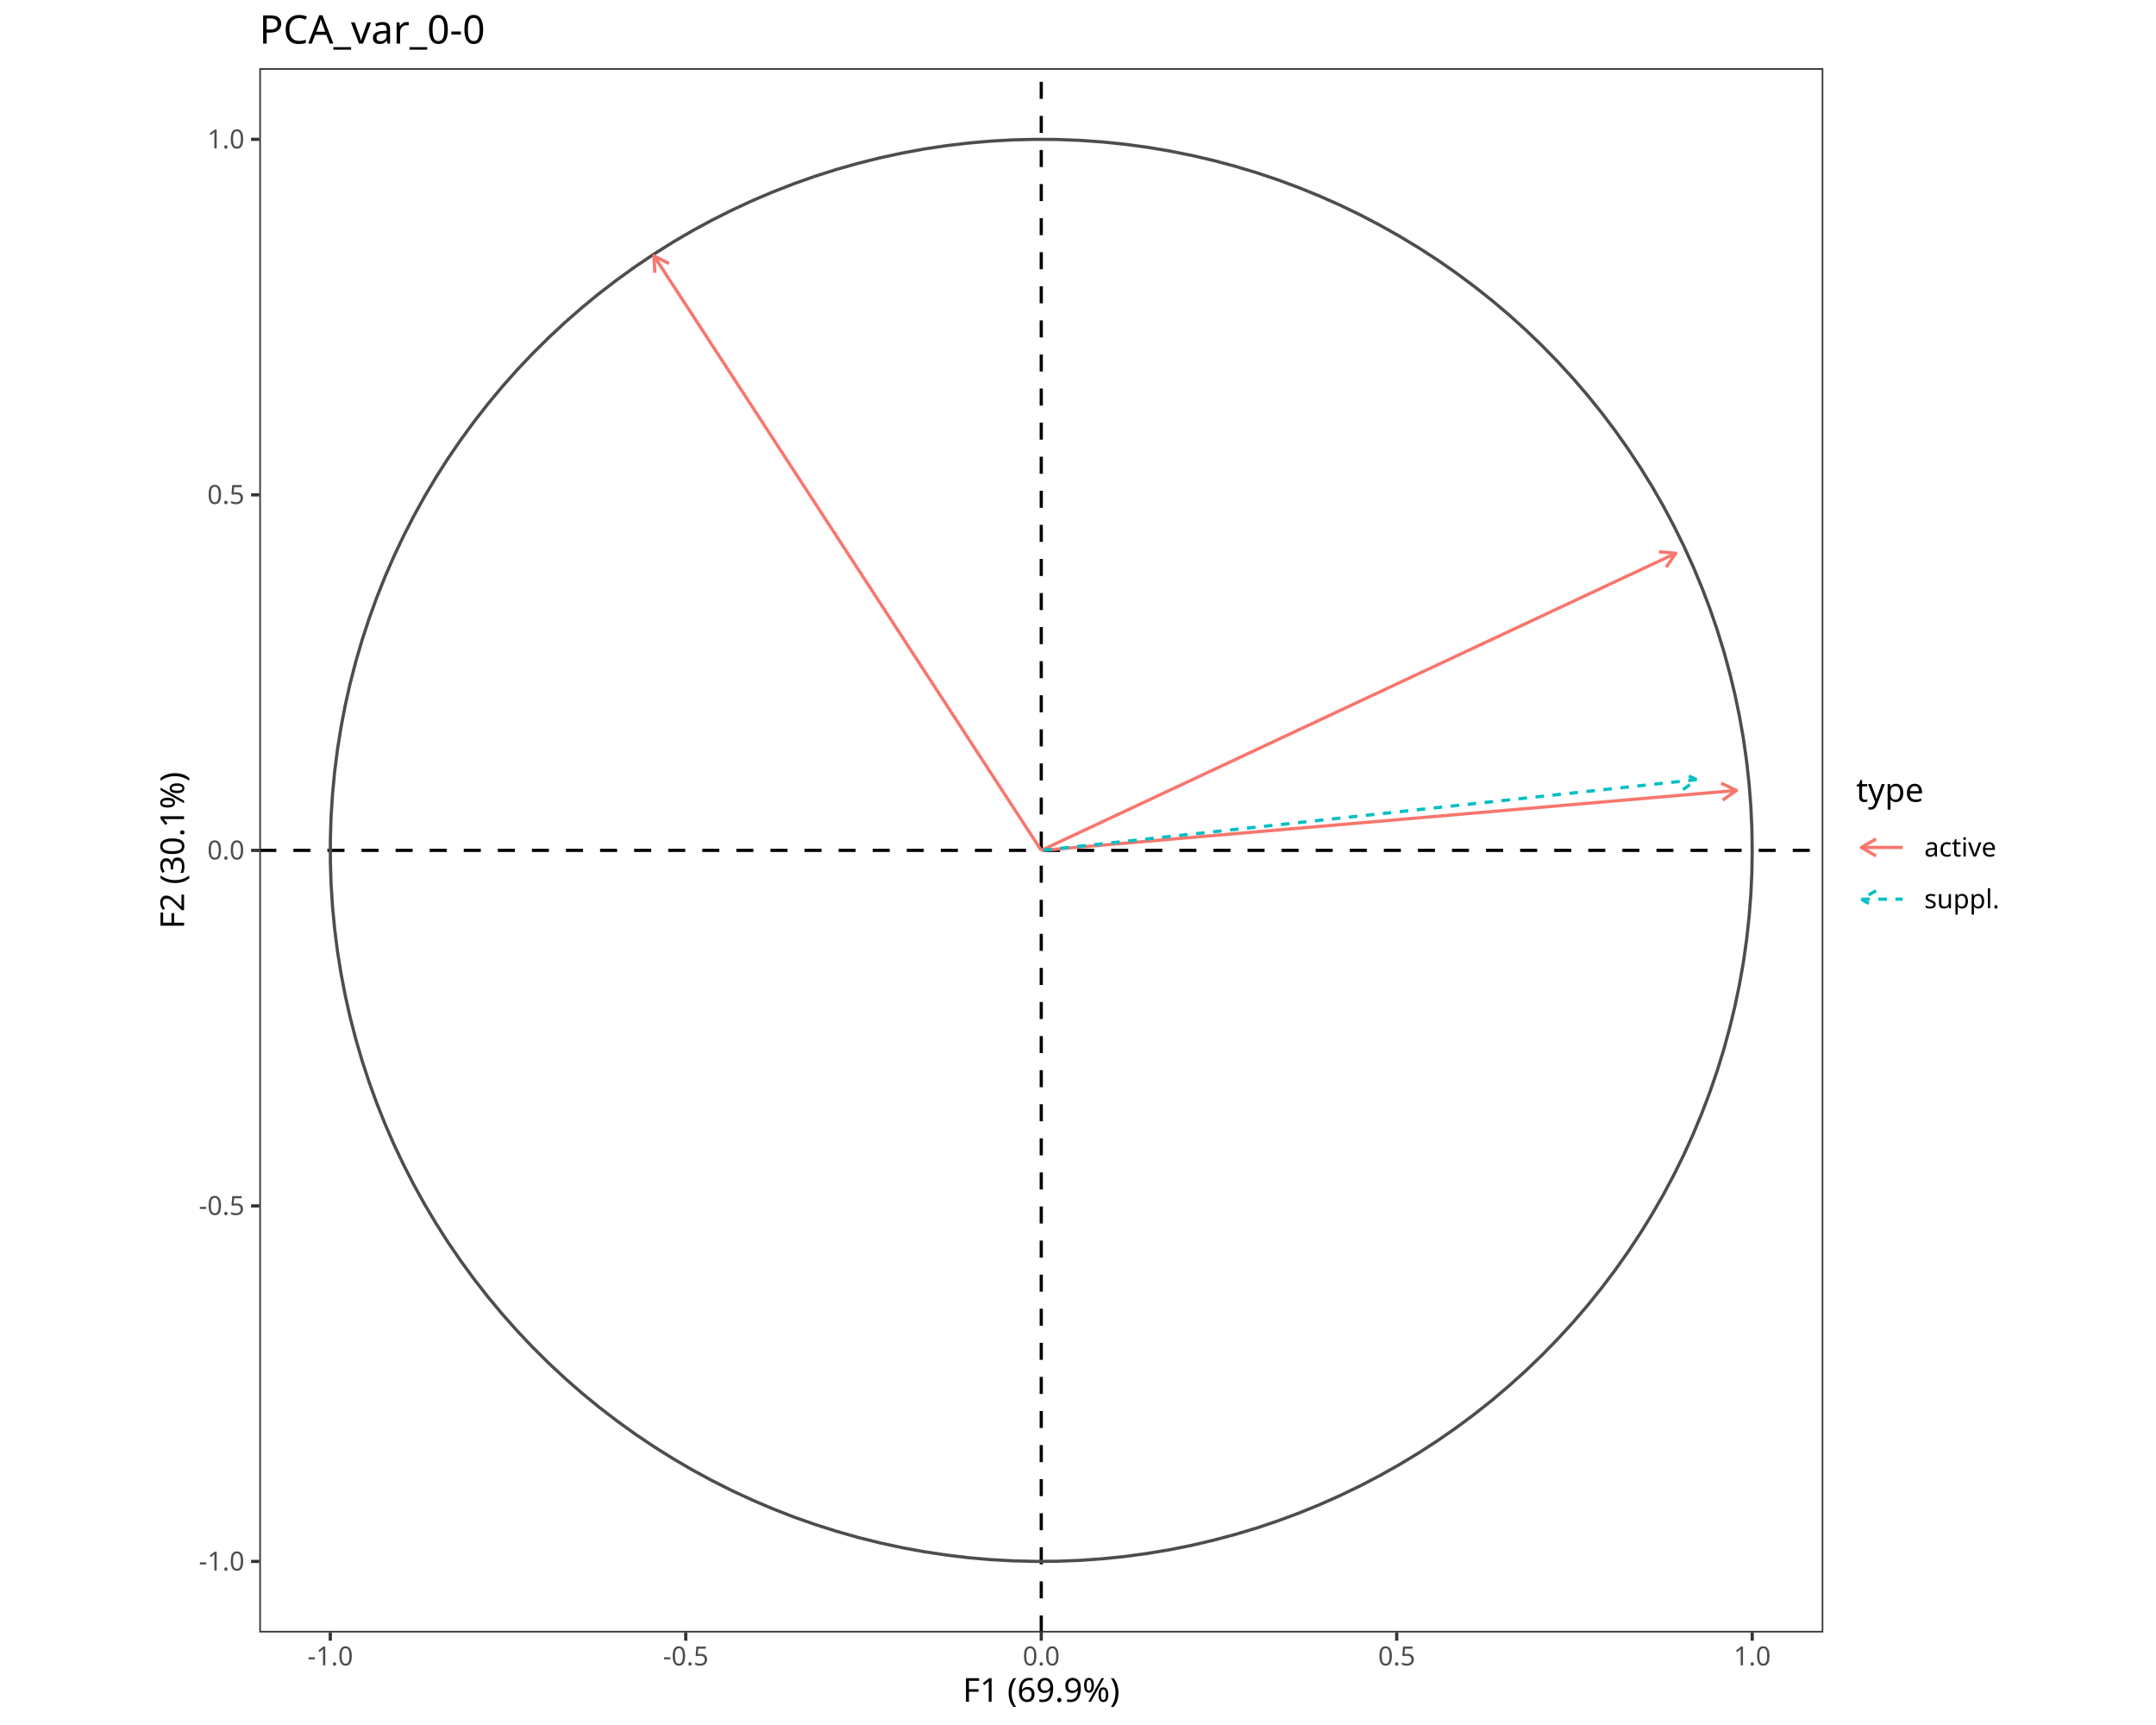
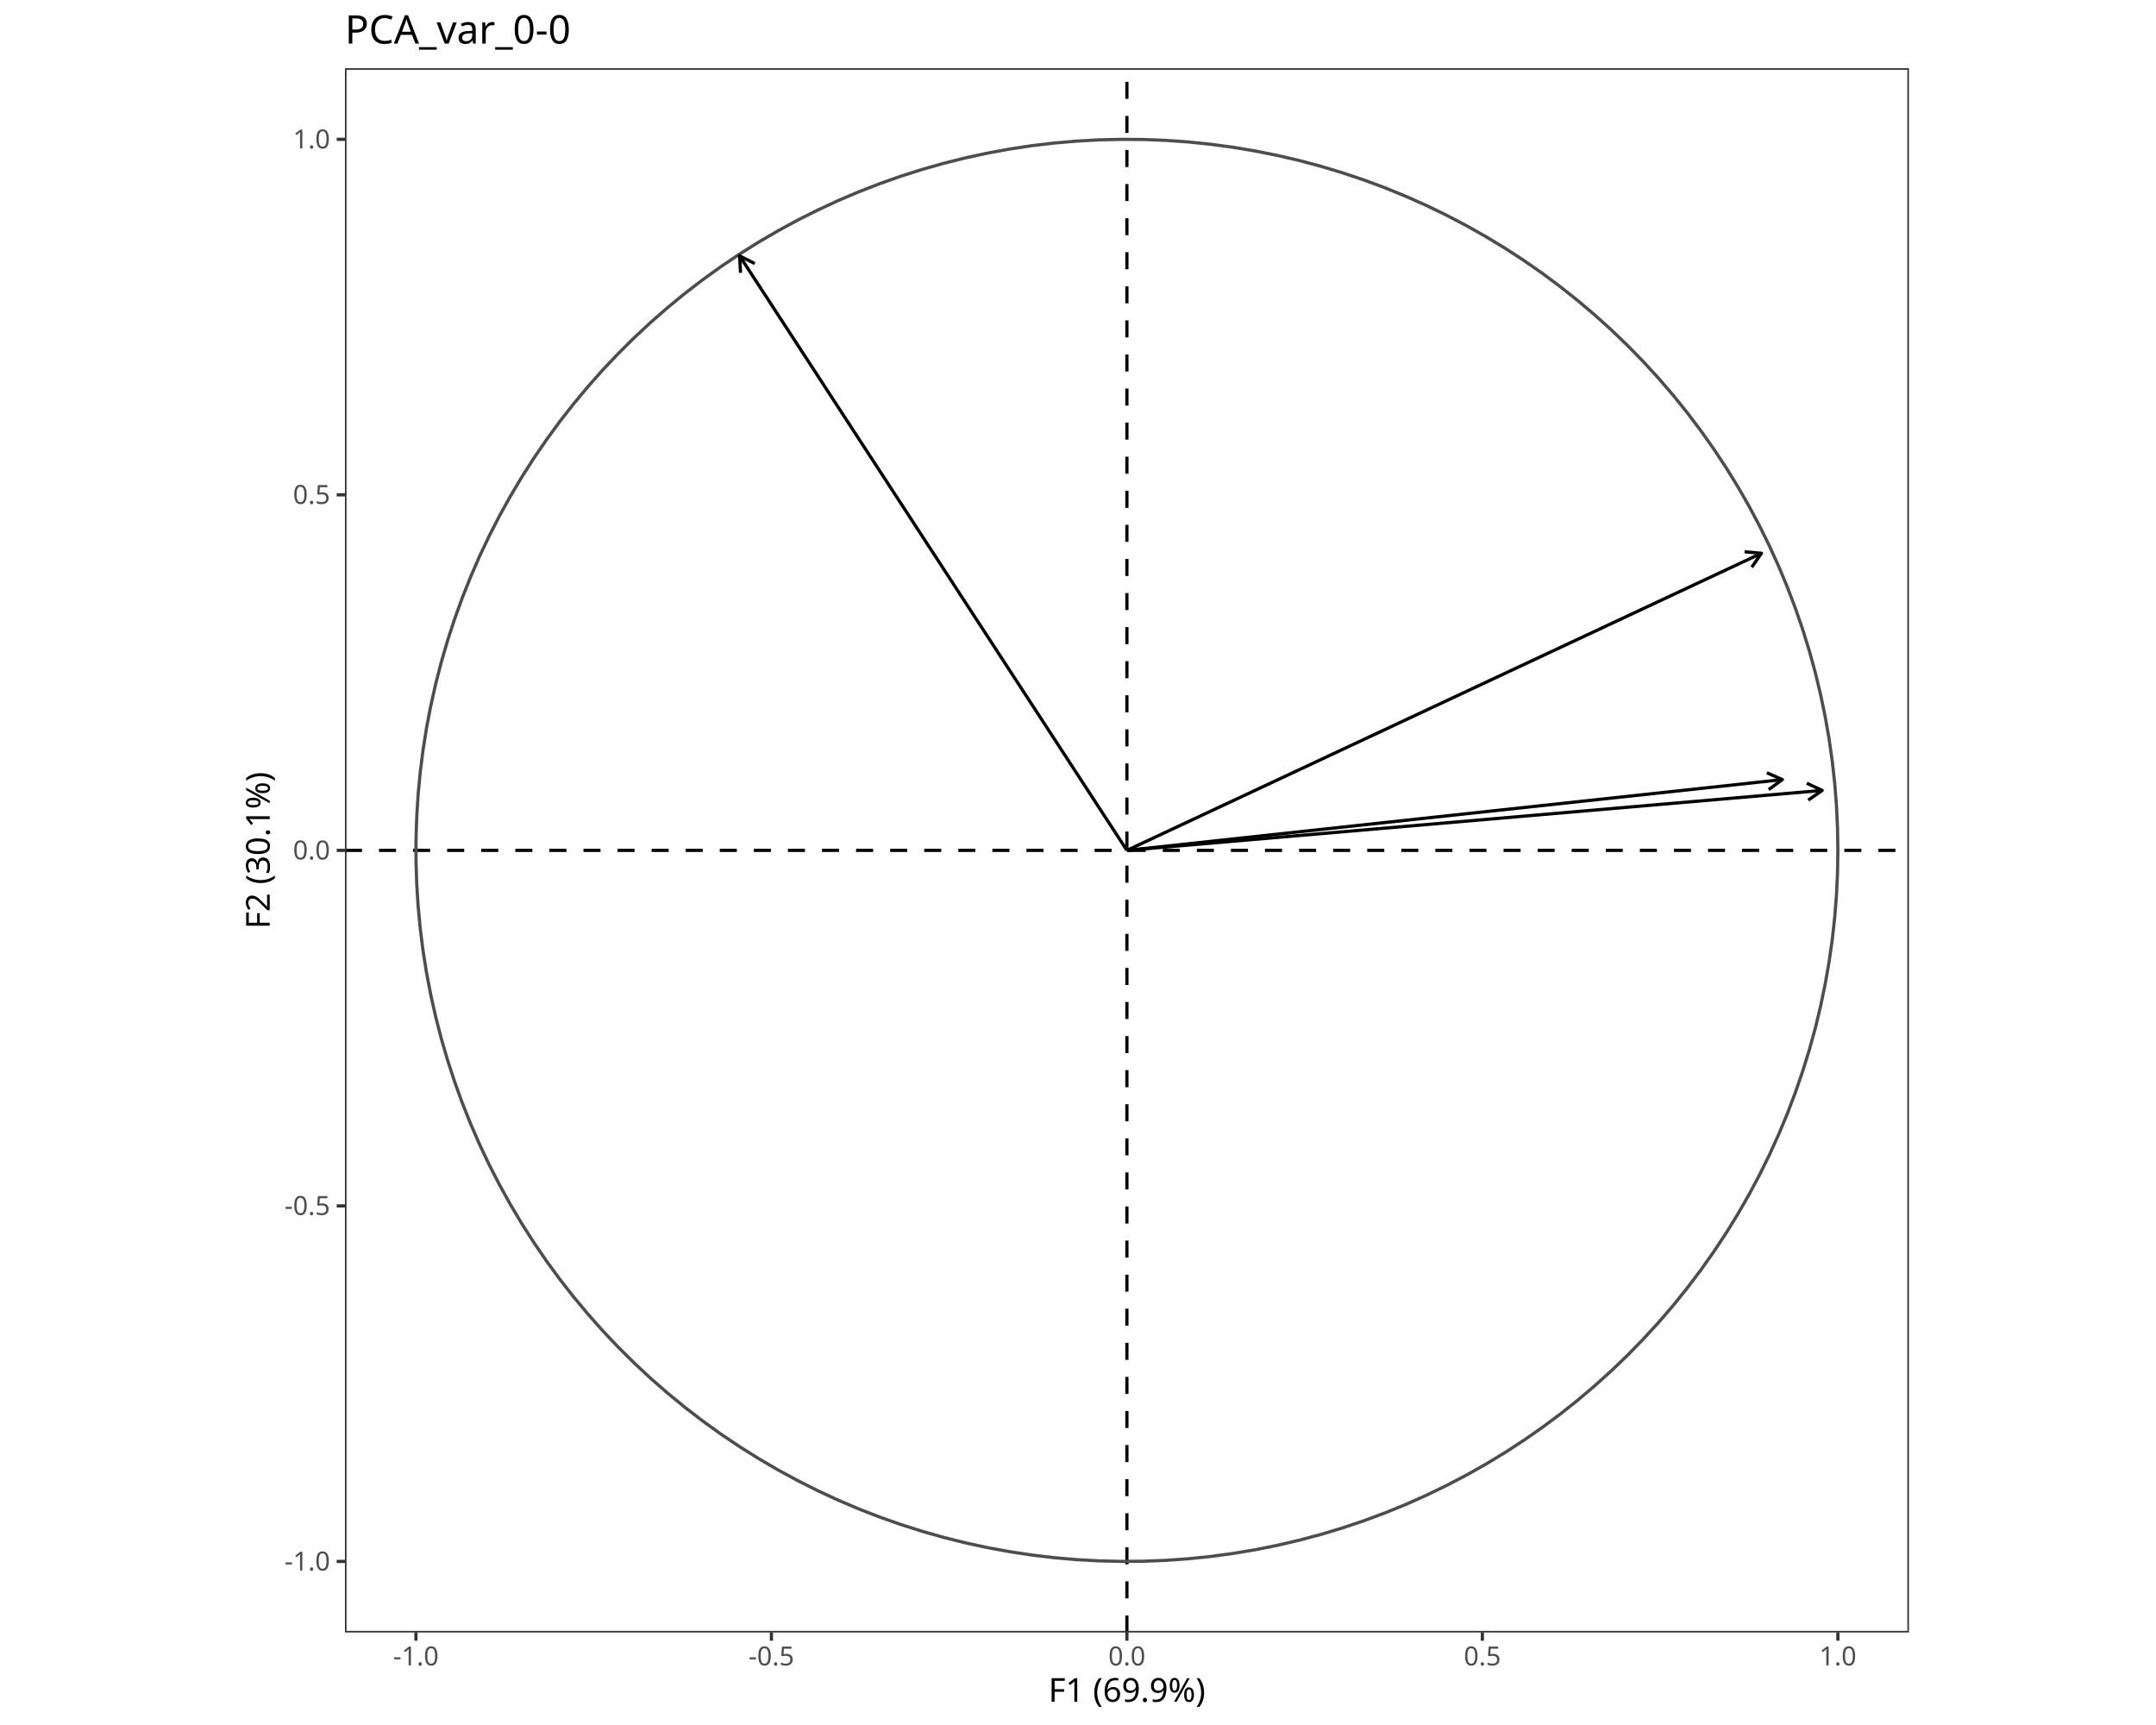
<svg xmlns="http://www.w3.org/2000/svg" class="svglite" data-engine-version="2.0" width="720.00pt" height="576.00pt" viewBox="0 0 720.00 576.00">
  <defs>
    <style type="text/css">
    .svglite line, .svglite polyline, .svglite polygon, .svglite path, .svglite rect, .svglite circle {
      fill: none;
      stroke: #000000;
      stroke-linecap: round;
      stroke-linejoin: round;
      stroke-miterlimit: 10.00;
    }
  </style>
  </defs>
  <rect width="100%" height="100%" style="stroke: none; fill: #FFFFFF;" />
  <defs>
    <clipPath id="cpMC4wMHw3MjAuMDB8MC4wMHw1NzYuMDA=">
      <rect x="0.00" y="0.00" width="720.00" height="576.00" />
    </clipPath>
  </defs>
  <g clip-path="url(#cpMC4wMHw3MjAuMDB8MC4wMHw1NzYuMDA=)">
</g>
  <defs>
-     <clipPath id="cpNDguNDJ8NjcxLjU4fDAuMDB8NTc2LjAw">
-       <rect x="48.42" y="0.00" width="623.16" height="576.00" />
+     <clipPath id="cpNzcuMDJ8NjQyLjk4fDAuMDB8NTc2LjAw">
+       <rect x="77.02" y="0.00" width="565.96" height="576.00" />
    </clipPath>
  </defs>
-   <g clip-path="url(#cpNDguNDJ8NjcxLjU4fDAuMDB8NTc2LjAw)">
-     <rect x="48.42" y="0.00" width="623.16" height="576.00" style="stroke-width: 1.07; stroke: #FFFFFF; fill: #FFFFFF;" />
+   <g clip-path="url(#cpNzcuMDJ8NjQyLjk4fDAuMDB8NTc2LjAw)">
+     <rect x="77.02" y="0.00" width="565.96" height="576.00" style="stroke-width: 1.07; stroke: #FFFFFF; fill: #FFFFFF;" />
  </g>
  <g clip-path="url(#cpMC4wMHw3MjAuMDB8MC4wMHw1NzYuMDA=)">
</g>
  <defs>
-     <clipPath id="cpODYuNTl8NjA4LjkwfDIyLjc4fDU0NS4xMQ==">
-       <rect x="86.59" y="22.78" width="522.31" height="522.33" />
+     <clipPath id="cpMTE1LjE5fDYzNy41MHwyMi43OHw1NDUuMTE=">
+       <rect x="115.19" y="22.78" width="522.31" height="522.33" />
    </clipPath>
  </defs>
-   <g clip-path="url(#cpODYuNTl8NjA4LjkwfDIyLjc4fDU0NS4xMQ==)">
-     <rect x="86.59" y="22.78" width="522.31" height="522.33" style="stroke-width: 1.07; stroke: none; fill: #FFFFFF;" />
-     <line x1="347.73" y1="545.11" x2="347.73" y2="22.78" style="stroke-width: 1.07; stroke-dasharray: 5.69,5.69; stroke-linecap: butt;" />
-     <line x1="86.59" y1="283.95" x2="608.90" y2="283.95" style="stroke-width: 1.07; stroke-dasharray: 5.69,5.69; stroke-linecap: butt;" />
-     <polyline points="585.16,283.95 585.04,276.45 584.68,268.96 584.09,261.49 583.27,254.04 582.21,246.62 580.91,239.24 579.38,231.90 577.62,224.61 575.64,217.38 573.42,210.22 570.98,203.13 568.32,196.13 565.44,189.21 562.34,182.38 559.02,175.66 555.50,169.04 551.77,162.54 547.83,156.16 543.70,149.90 539.37,143.78 534.85,137.80 530.14,131.97 525.26,126.29 520.19,120.76 514.95,115.40 509.55,110.20 503.98,105.18 498.26,100.34 492.39,95.68 486.37,91.20 480.22,86.92 473.93,82.84 467.52,78.96 460.99,75.28 454.35,71.80 447.60,68.54 440.75,65.50 433.81,62.67 426.78,60.06 419.67,57.68 412.49,55.52 405.25,53.59 397.95,51.89 390.60,50.42 383.20,49.18 375.77,48.18 368.32,47.41 360.84,46.88 353.35,46.58 345.85,46.53 338.36,46.70 330.87,47.12 323.41,47.77 315.96,48.65 308.55,49.77 301.18,51.13 293.85,52.71 286.58,54.53 279.37,56.57 272.22,58.84 265.15,61.34 258.17,64.06 251.27,66.99 244.47,70.15 237.77,73.51 231.18,77.09 224.71,80.87 218.36,84.86 212.14,89.04 206.06,93.42 200.11,97.98 194.31,102.74 188.67,107.67 183.19,112.78 177.86,118.06 172.71,123.50 167.73,129.11 162.94,134.87 158.32,140.78 153.90,146.83 149.66,153.01 145.63,159.33 141.80,165.77 138.17,172.33 134.75,179.01 131.54,185.78 128.55,192.65 125.78,199.62 123.23,206.67 120.90,213.79 118.80,220.99 116.92,228.25 115.28,235.56 113.87,242.92 112.69,250.33 111.75,257.76 111.04,265.23 110.56,272.71 110.33,280.20 110.33,287.70 110.56,295.19 111.04,302.67 111.75,310.13 112.69,317.57 113.87,324.97 115.28,332.33 116.92,339.65 118.80,346.91 120.90,354.10 123.23,361.23 125.78,368.28 128.55,375.24 131.54,382.11 134.75,388.89 138.17,395.56 141.80,402.12 145.63,408.56 149.66,414.88 153.90,421.07 158.32,427.12 162.94,433.03 167.73,438.79 172.71,444.39 177.86,449.84 183.19,455.12 188.67,460.23 194.31,465.16 200.11,469.91 206.06,474.48 212.14,478.86 218.36,483.04 224.71,487.02 231.18,490.81 237.77,494.38 244.47,497.75 251.27,500.90 258.17,503.84 265.15,506.56 272.22,509.05 279.37,511.32 286.58,513.37 293.85,515.18 301.18,516.77 308.55,518.12 315.96,519.24 323.41,520.13 330.87,520.78 338.36,521.19 345.85,521.37 353.35,521.31 360.84,521.02 368.32,520.48 375.77,519.72 383.20,518.71 390.60,517.48 397.95,516.01 405.25,514.30 412.49,512.37 419.67,510.22 426.78,507.83 433.81,505.22 440.75,502.40 447.60,499.35 454.35,496.09 460.99,492.62 467.52,488.94 473.93,485.06 480.22,480.97 486.37,476.69 492.39,472.22 498.26,467.56 503.98,462.71 509.55,457.69 514.95,452.50 520.19,447.13 525.26,441.61 530.14,435.93 534.85,430.09 539.37,424.11 543.70,417.99 547.83,411.74 551.77,405.36 555.50,398.86 559.02,392.24 562.34,385.52 565.44,378.69 568.32,371.77 570.98,364.76 573.42,357.67 575.64,350.51 577.62,343.28 579.38,336.00 580.91,328.66 582.21,321.28 583.27,313.85 584.09,306.40 584.68,298.93 585.04,291.44 585.16,283.95 " style="stroke-width: 1.07; stroke: #4D4D4D; stroke-linecap: butt;" />
-     <line x1="559.65" y1="184.74" x2="347.73" y2="283.95" style="stroke-width: 1.07; stroke: #F8766D; stroke-linecap: butt;" />
-     <polyline points="556.41,189.39 559.65,184.74 554.00,184.25 " style="stroke-width: 1.07; stroke: #F8766D; stroke-linecap: butt;" />
-     <line x1="218.39" y1="85.44" x2="347.73" y2="283.95" style="stroke-width: 1.07; stroke: #F8766D; stroke-linecap: butt;" />
-     <polyline points="223.45,88.01 218.39,85.44 218.70,91.10 " style="stroke-width: 1.07; stroke: #F8766D; stroke-linecap: butt;" />
-     <line x1="579.92" y1="263.93" x2="347.73" y2="283.95" style="stroke-width: 1.07; stroke: #F8766D; stroke-linecap: butt;" />
-     <polyline points="575.27,267.17 579.92,263.93 574.79,261.53 " style="stroke-width: 1.07; stroke: #F8766D; stroke-linecap: butt;" />
-     <line x1="566.62" y1="260.32" x2="347.73" y2="283.95" style="stroke-width: 1.07; stroke: #00BFC4; stroke-dasharray: 2.85,2.85; stroke-linecap: butt;" />
-     <polyline points="562.05,263.66 566.62,260.32 561.44,258.03 " style="stroke-width: 1.07; stroke: #00BFC4; stroke-dasharray: 2.85,2.85; stroke-linecap: butt;" />
-     <rect x="86.59" y="22.78" width="522.31" height="522.33" style="stroke-width: 1.07; stroke: #333333;" />
+   <g clip-path="url(#cpMTE1LjE5fDYzNy41MHwyMi43OHw1NDUuMTE=)">
+     <rect x="115.19" y="22.78" width="522.31" height="522.33" style="stroke-width: 1.07; stroke: none; fill: #FFFFFF;" />
+     <line x1="376.33" y1="545.11" x2="376.33" y2="22.78" style="stroke-width: 1.07; stroke-dasharray: 5.69,5.69; stroke-linecap: butt;" />
+     <line x1="115.19" y1="283.95" x2="637.50" y2="283.95" style="stroke-width: 1.07; stroke-dasharray: 5.69,5.69; stroke-linecap: butt;" />
+     <polyline points="613.76,283.95 613.64,276.45 613.29,268.96 612.70,261.49 611.87,254.04 610.81,246.62 609.51,239.24 607.98,231.90 606.23,224.61 604.24,217.38 602.02,210.22 599.58,203.13 596.92,196.13 594.04,189.21 590.94,182.38 587.63,175.66 584.10,169.04 580.37,162.54 576.44,156.16 572.30,149.90 567.97,143.78 563.45,137.80 558.75,131.97 553.86,126.29 548.79,120.76 543.55,115.40 538.15,110.20 532.58,105.18 526.86,100.34 520.99,95.68 514.98,91.20 508.82,86.92 502.54,82.84 496.13,78.96 489.59,75.28 482.95,71.80 476.20,68.54 469.35,65.50 462.41,62.67 455.38,60.06 448.27,57.68 441.09,55.52 433.85,53.59 426.55,51.89 419.20,50.42 411.81,49.18 404.38,48.18 396.92,47.41 389.44,46.88 381.95,46.58 374.46,46.53 366.96,46.70 359.48,47.12 352.01,47.77 344.56,48.65 337.15,49.77 329.78,51.13 322.45,52.71 315.18,54.53 307.97,56.57 300.82,58.84 293.76,61.34 286.77,64.06 279.87,66.99 273.07,70.15 266.37,73.51 259.79,77.09 253.31,80.87 246.96,84.86 240.74,89.04 234.66,93.42 228.71,97.98 222.92,102.74 217.27,107.67 211.79,112.78 206.47,118.06 201.31,123.50 196.34,129.11 191.54,134.87 186.92,140.78 182.50,146.83 178.27,153.01 174.23,159.33 170.40,165.77 166.77,172.33 163.35,179.01 160.14,185.78 157.15,192.65 154.38,199.62 151.83,206.67 149.50,213.79 147.40,220.99 145.53,228.25 143.88,235.56 142.47,242.92 141.29,250.33 140.35,257.76 139.64,265.23 139.17,272.71 138.93,280.20 138.93,287.70 139.17,295.19 139.64,302.67 140.35,310.13 141.29,317.57 142.47,324.97 143.88,332.33 145.53,339.65 147.40,346.91 149.50,354.10 151.83,361.23 154.38,368.28 157.15,375.24 160.14,382.11 163.35,388.89 166.77,395.56 170.40,402.12 174.23,408.56 178.27,414.88 182.50,421.07 186.92,427.12 191.54,433.03 196.34,438.79 201.31,444.39 206.47,449.84 211.79,455.12 217.27,460.23 222.92,465.16 228.71,469.91 234.66,474.48 240.74,478.86 246.96,483.04 253.31,487.02 259.79,490.81 266.37,494.38 273.07,497.75 279.87,500.90 286.77,503.84 293.76,506.56 300.82,509.05 307.97,511.32 315.18,513.37 322.45,515.18 329.78,516.77 337.15,518.12 344.56,519.24 352.01,520.13 359.48,520.78 366.96,521.19 374.46,521.37 381.95,521.31 389.44,521.02 396.92,520.48 404.38,519.72 411.81,518.71 419.20,517.48 426.55,516.01 433.85,514.30 441.09,512.37 448.27,510.22 455.38,507.83 462.41,505.22 469.35,502.40 476.20,499.35 482.95,496.09 489.59,492.62 496.13,488.94 502.54,485.06 508.82,480.97 514.98,476.69 520.99,472.22 526.86,467.56 532.58,462.71 538.15,457.69 543.55,452.50 548.79,447.13 553.86,441.61 558.75,435.93 563.45,430.09 567.97,424.11 572.30,417.99 576.44,411.74 580.37,405.36 584.10,398.86 587.63,392.24 590.94,385.52 594.04,378.69 596.92,371.77 599.58,364.76 602.02,357.67 604.24,350.51 606.23,343.28 607.98,336.00 609.51,328.66 610.81,321.28 611.87,313.85 612.70,306.40 613.29,298.93 613.64,291.44 613.76,283.95 " style="stroke-width: 1.07; stroke: #4D4D4D; stroke-linecap: butt;" />
+     <line x1="588.25" y1="184.74" x2="376.33" y2="283.95" style="stroke-width: 1.07; stroke-linecap: butt;" />
+     <polyline points="585.01,189.39 588.25,184.74 582.61,184.25 " style="stroke-width: 1.07; stroke-linecap: butt;" />
+     <line x1="247.00" y1="85.44" x2="376.33" y2="283.95" style="stroke-width: 1.07; stroke-linecap: butt;" />
+     <polyline points="252.05,88.01 247.00,85.44 247.30,91.10 " style="stroke-width: 1.07; stroke-linecap: butt;" />
+     <line x1="608.52" y1="263.93" x2="376.33" y2="283.95" style="stroke-width: 1.07; stroke-linecap: butt;" />
+     <polyline points="603.87,267.17 608.52,263.93 603.39,261.53 " style="stroke-width: 1.07; stroke-linecap: butt;" />
+     <line x1="595.23" y1="260.32" x2="376.33" y2="283.95" style="stroke-width: 1.07; stroke-linecap: butt;" />
+     <polyline points="590.65,263.66 595.23,260.32 590.04,258.03 " style="stroke-width: 1.07; stroke-linecap: butt;" />
+     <rect x="115.19" y="22.78" width="522.31" height="522.33" style="stroke-width: 1.07; stroke: #333333;" />
  </g>
  <g clip-path="url(#cpMC4wMHw3MjAuMDB8MC4wMHw1NzYuMDA=)">
-     <text x="81.65" y="524.41" text-anchor="end" style="font-size: 8.80px; fill: #4D4D4D; font-family: sans;" textLength="15.16px" lengthAdjust="spacingAndGlyphs">-1.0</text>
-     <text x="81.65" y="405.69" text-anchor="end" style="font-size: 8.80px; fill: #4D4D4D; font-family: sans;" textLength="15.16px" lengthAdjust="spacingAndGlyphs">-0.5</text>
-     <text x="81.65" y="286.98" text-anchor="end" style="font-size: 8.80px; fill: #4D4D4D; font-family: sans;" textLength="12.23px" lengthAdjust="spacingAndGlyphs">0.0</text>
-     <text x="81.65" y="168.26" text-anchor="end" style="font-size: 8.80px; fill: #4D4D4D; font-family: sans;" textLength="12.23px" lengthAdjust="spacingAndGlyphs">0.5</text>
-     <text x="81.65" y="49.55" text-anchor="end" style="font-size: 8.80px; fill: #4D4D4D; font-family: sans;" textLength="12.23px" lengthAdjust="spacingAndGlyphs">1.0</text>
-     <polyline points="83.85,521.38 86.59,521.38 " style="stroke-width: 1.07; stroke: #333333; stroke-linecap: butt;" />
-     <polyline points="83.85,402.66 86.59,402.66 " style="stroke-width: 1.07; stroke: #333333; stroke-linecap: butt;" />
-     <polyline points="83.85,283.95 86.59,283.95 " style="stroke-width: 1.07; stroke: #333333; stroke-linecap: butt;" />
-     <polyline points="83.85,165.23 86.59,165.23 " style="stroke-width: 1.07; stroke: #333333; stroke-linecap: butt;" />
-     <polyline points="83.85,46.52 86.59,46.52 " style="stroke-width: 1.07; stroke: #333333; stroke-linecap: butt;" />
-     <polyline points="110.30,547.85 110.30,545.11 " style="stroke-width: 1.07; stroke: #333333; stroke-linecap: butt;" />
-     <polyline points="229.01,547.85 229.01,545.11 " style="stroke-width: 1.07; stroke: #333333; stroke-linecap: butt;" />
-     <polyline points="347.73,547.85 347.73,545.11 " style="stroke-width: 1.07; stroke: #333333; stroke-linecap: butt;" />
-     <polyline points="466.44,547.85 466.44,545.11 " style="stroke-width: 1.07; stroke: #333333; stroke-linecap: butt;" />
-     <polyline points="585.16,547.85 585.16,545.11 " style="stroke-width: 1.07; stroke: #333333; stroke-linecap: butt;" />
-     <text x="110.30" y="556.10" text-anchor="middle" style="font-size: 8.80px; fill: #4D4D4D; font-family: sans;" textLength="15.16px" lengthAdjust="spacingAndGlyphs">-1.0</text>
-     <text x="229.01" y="556.10" text-anchor="middle" style="font-size: 8.80px; fill: #4D4D4D; font-family: sans;" textLength="15.16px" lengthAdjust="spacingAndGlyphs">-0.5</text>
-     <text x="347.73" y="556.10" text-anchor="middle" style="font-size: 8.80px; fill: #4D4D4D; font-family: sans;" textLength="12.23px" lengthAdjust="spacingAndGlyphs">0.0</text>
-     <text x="466.44" y="556.10" text-anchor="middle" style="font-size: 8.80px; fill: #4D4D4D; font-family: sans;" textLength="12.23px" lengthAdjust="spacingAndGlyphs">0.5</text>
-     <text x="585.16" y="556.10" text-anchor="middle" style="font-size: 8.80px; fill: #4D4D4D; font-family: sans;" textLength="12.23px" lengthAdjust="spacingAndGlyphs">1.0</text>
-     <text x="347.74" y="568.24" text-anchor="middle" style="font-size: 11.00px; font-family: sans;" textLength="54.41px" lengthAdjust="spacingAndGlyphs">F1 (69.9%)</text>
-     <text transform="translate(61.47,283.95) rotate(-90)" text-anchor="middle" style="font-size: 11.00px; font-family: sans;" textLength="54.41px" lengthAdjust="spacingAndGlyphs">F2 (30.1%)</text>
-     <rect x="619.86" y="259.00" width="46.24" height="49.89" style="stroke-width: 1.07; stroke: none; fill: #FFFFFF;" />
-     <text x="619.86" y="267.71" style="font-size: 11.00px; font-family: sans;" textLength="20.80px" lengthAdjust="spacingAndGlyphs">type</text>
-     <rect x="619.86" y="274.33" width="17.28" height="17.28" style="stroke-width: 1.07; stroke: none; fill: #FFFFFF;" />
-     <line x1="621.59" y1="282.97" x2="635.41" y2="282.97" style="stroke-width: 1.07; stroke: #F8766D; stroke-linecap: butt;" />
-     <polyline points="626.50,280.14 621.59,282.97 626.50,285.81 " style="stroke-width: 1.07; stroke: #F8766D; stroke-linecap: butt;" />
-     <rect x="619.86" y="291.61" width="17.28" height="17.28" style="stroke-width: 1.07; stroke: none; fill: #FFFFFF;" />
-     <line x1="621.59" y1="300.25" x2="635.41" y2="300.25" style="stroke-width: 1.07; stroke: #00BFC4; stroke-dasharray: 2.85,2.85; stroke-linecap: butt;" />
-     <polyline points="626.50,297.42 621.59,300.25 626.50,303.09 " style="stroke-width: 1.07; stroke: #00BFC4; stroke-dasharray: 2.85,2.85; stroke-linecap: butt;" />
-     <text x="642.62" y="286.00" style="font-size: 8.80px; font-family: sans;" textLength="22.99px" lengthAdjust="spacingAndGlyphs">active</text>
-     <text x="642.62" y="303.28" style="font-size: 8.80px; font-family: sans;" textLength="23.49px" lengthAdjust="spacingAndGlyphs">suppl.</text>
-     <text x="86.59" y="14.56" style="font-size: 13.20px; font-family: sans;" textLength="79.26px" lengthAdjust="spacingAndGlyphs">PCA_var_0-0</text>
+     <text x="110.26" y="524.41" text-anchor="end" style="font-size: 8.80px; fill: #4D4D4D; font-family: sans;" textLength="15.16px" lengthAdjust="spacingAndGlyphs">-1.0</text>
+     <text x="110.26" y="405.69" text-anchor="end" style="font-size: 8.80px; fill: #4D4D4D; font-family: sans;" textLength="15.16px" lengthAdjust="spacingAndGlyphs">-0.5</text>
+     <text x="110.26" y="286.98" text-anchor="end" style="font-size: 8.80px; fill: #4D4D4D; font-family: sans;" textLength="12.23px" lengthAdjust="spacingAndGlyphs">0.0</text>
+     <text x="110.26" y="168.26" text-anchor="end" style="font-size: 8.80px; fill: #4D4D4D; font-family: sans;" textLength="12.23px" lengthAdjust="spacingAndGlyphs">0.5</text>
+     <text x="110.26" y="49.55" text-anchor="end" style="font-size: 8.80px; fill: #4D4D4D; font-family: sans;" textLength="12.23px" lengthAdjust="spacingAndGlyphs">1.0</text>
+     <polyline points="112.45,521.38 115.19,521.38 " style="stroke-width: 1.07; stroke: #333333; stroke-linecap: butt;" />
+     <polyline points="112.45,402.66 115.19,402.66 " style="stroke-width: 1.07; stroke: #333333; stroke-linecap: butt;" />
+     <polyline points="112.45,283.95 115.19,283.95 " style="stroke-width: 1.07; stroke: #333333; stroke-linecap: butt;" />
+     <polyline points="112.45,165.23 115.19,165.23 " style="stroke-width: 1.07; stroke: #333333; stroke-linecap: butt;" />
+     <polyline points="112.45,46.52 115.19,46.52 " style="stroke-width: 1.07; stroke: #333333; stroke-linecap: butt;" />
+     <polyline points="138.90,547.85 138.90,545.11 " style="stroke-width: 1.07; stroke: #333333; stroke-linecap: butt;" />
+     <polyline points="257.61,547.85 257.61,545.11 " style="stroke-width: 1.07; stroke: #333333; stroke-linecap: butt;" />
+     <polyline points="376.33,547.85 376.33,545.11 " style="stroke-width: 1.07; stroke: #333333; stroke-linecap: butt;" />
+     <polyline points="495.04,547.85 495.04,545.11 " style="stroke-width: 1.07; stroke: #333333; stroke-linecap: butt;" />
+     <polyline points="613.76,547.85 613.76,545.11 " style="stroke-width: 1.07; stroke: #333333; stroke-linecap: butt;" />
+     <text x="138.90" y="556.10" text-anchor="middle" style="font-size: 8.80px; fill: #4D4D4D; font-family: sans;" textLength="15.16px" lengthAdjust="spacingAndGlyphs">-1.0</text>
+     <text x="257.61" y="556.10" text-anchor="middle" style="font-size: 8.80px; fill: #4D4D4D; font-family: sans;" textLength="15.16px" lengthAdjust="spacingAndGlyphs">-0.5</text>
+     <text x="376.33" y="556.10" text-anchor="middle" style="font-size: 8.80px; fill: #4D4D4D; font-family: sans;" textLength="12.23px" lengthAdjust="spacingAndGlyphs">0.0</text>
+     <text x="495.04" y="556.10" text-anchor="middle" style="font-size: 8.80px; fill: #4D4D4D; font-family: sans;" textLength="12.23px" lengthAdjust="spacingAndGlyphs">0.5</text>
+     <text x="613.76" y="556.10" text-anchor="middle" style="font-size: 8.80px; fill: #4D4D4D; font-family: sans;" textLength="12.23px" lengthAdjust="spacingAndGlyphs">1.0</text>
+     <text x="376.34" y="568.24" text-anchor="middle" style="font-size: 11.00px; font-family: sans;" textLength="54.41px" lengthAdjust="spacingAndGlyphs">F1 (69.9%)</text>
+     <text transform="translate(90.07,283.95) rotate(-90)" text-anchor="middle" style="font-size: 11.00px; font-family: sans;" textLength="54.41px" lengthAdjust="spacingAndGlyphs">F2 (30.1%)</text>
+     <text x="115.19" y="14.56" style="font-size: 13.20px; font-family: sans;" textLength="79.26px" lengthAdjust="spacingAndGlyphs">PCA_var_0-0</text>
  </g>
</svg>
